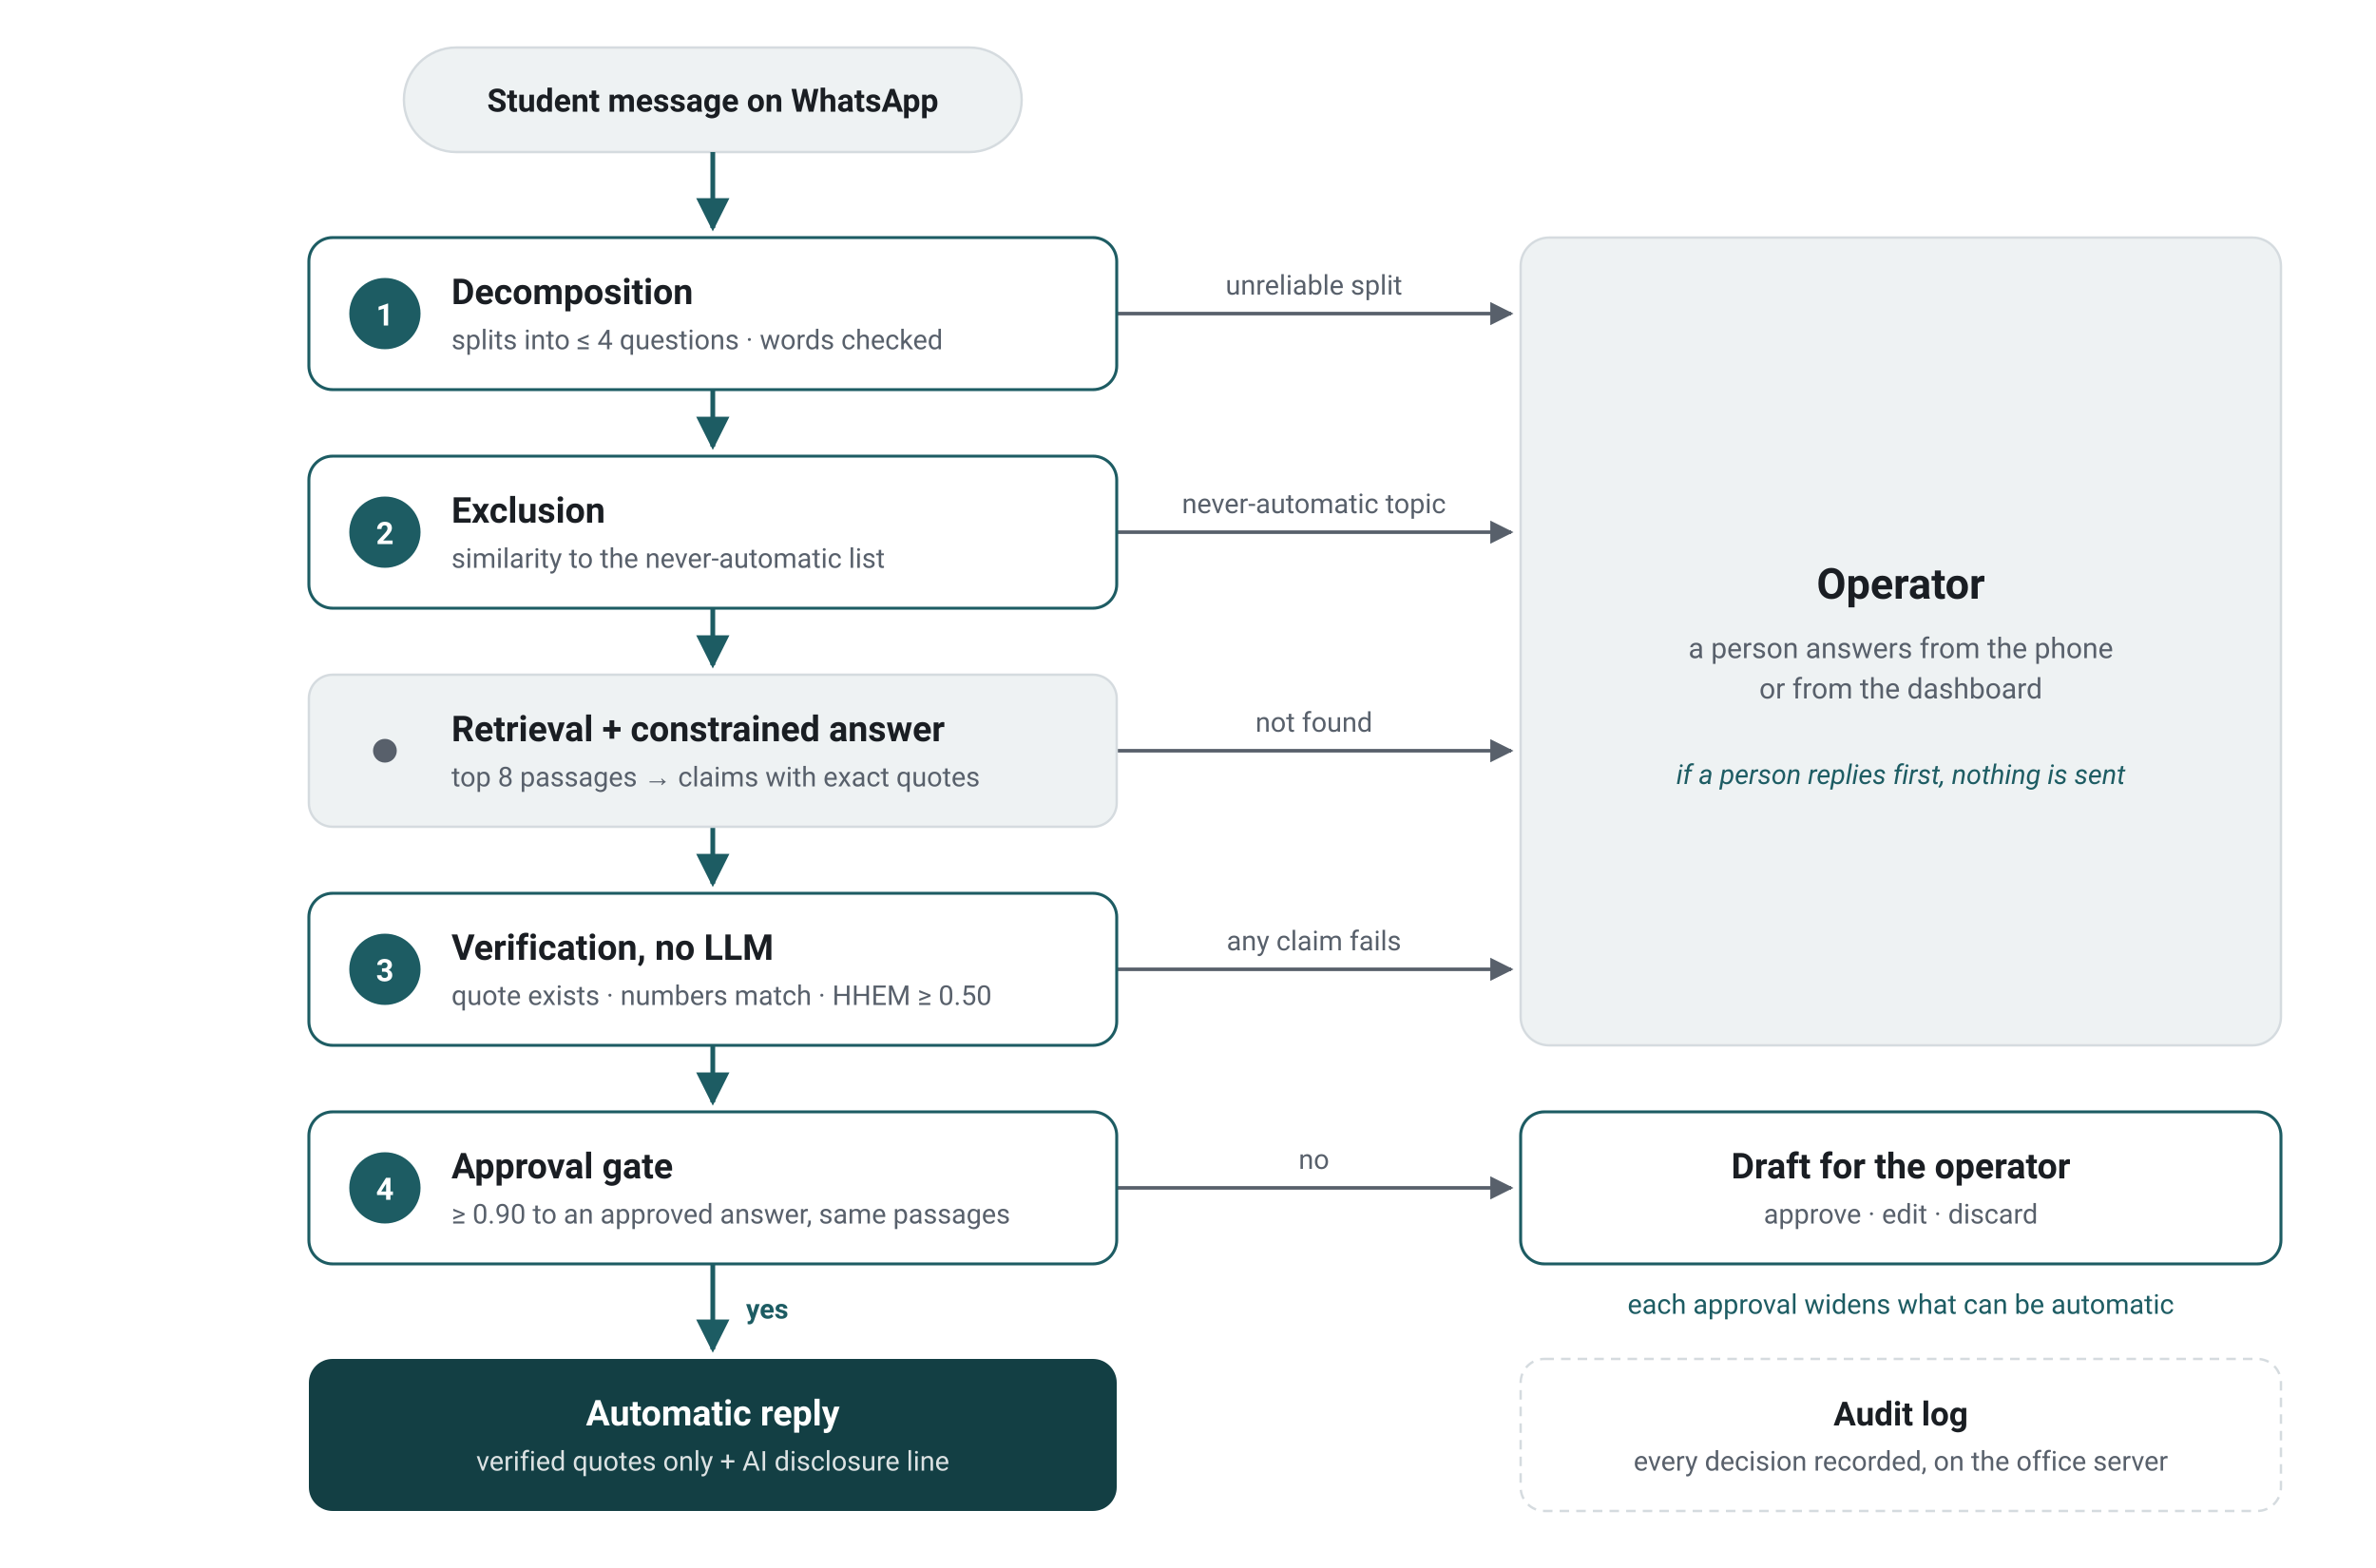
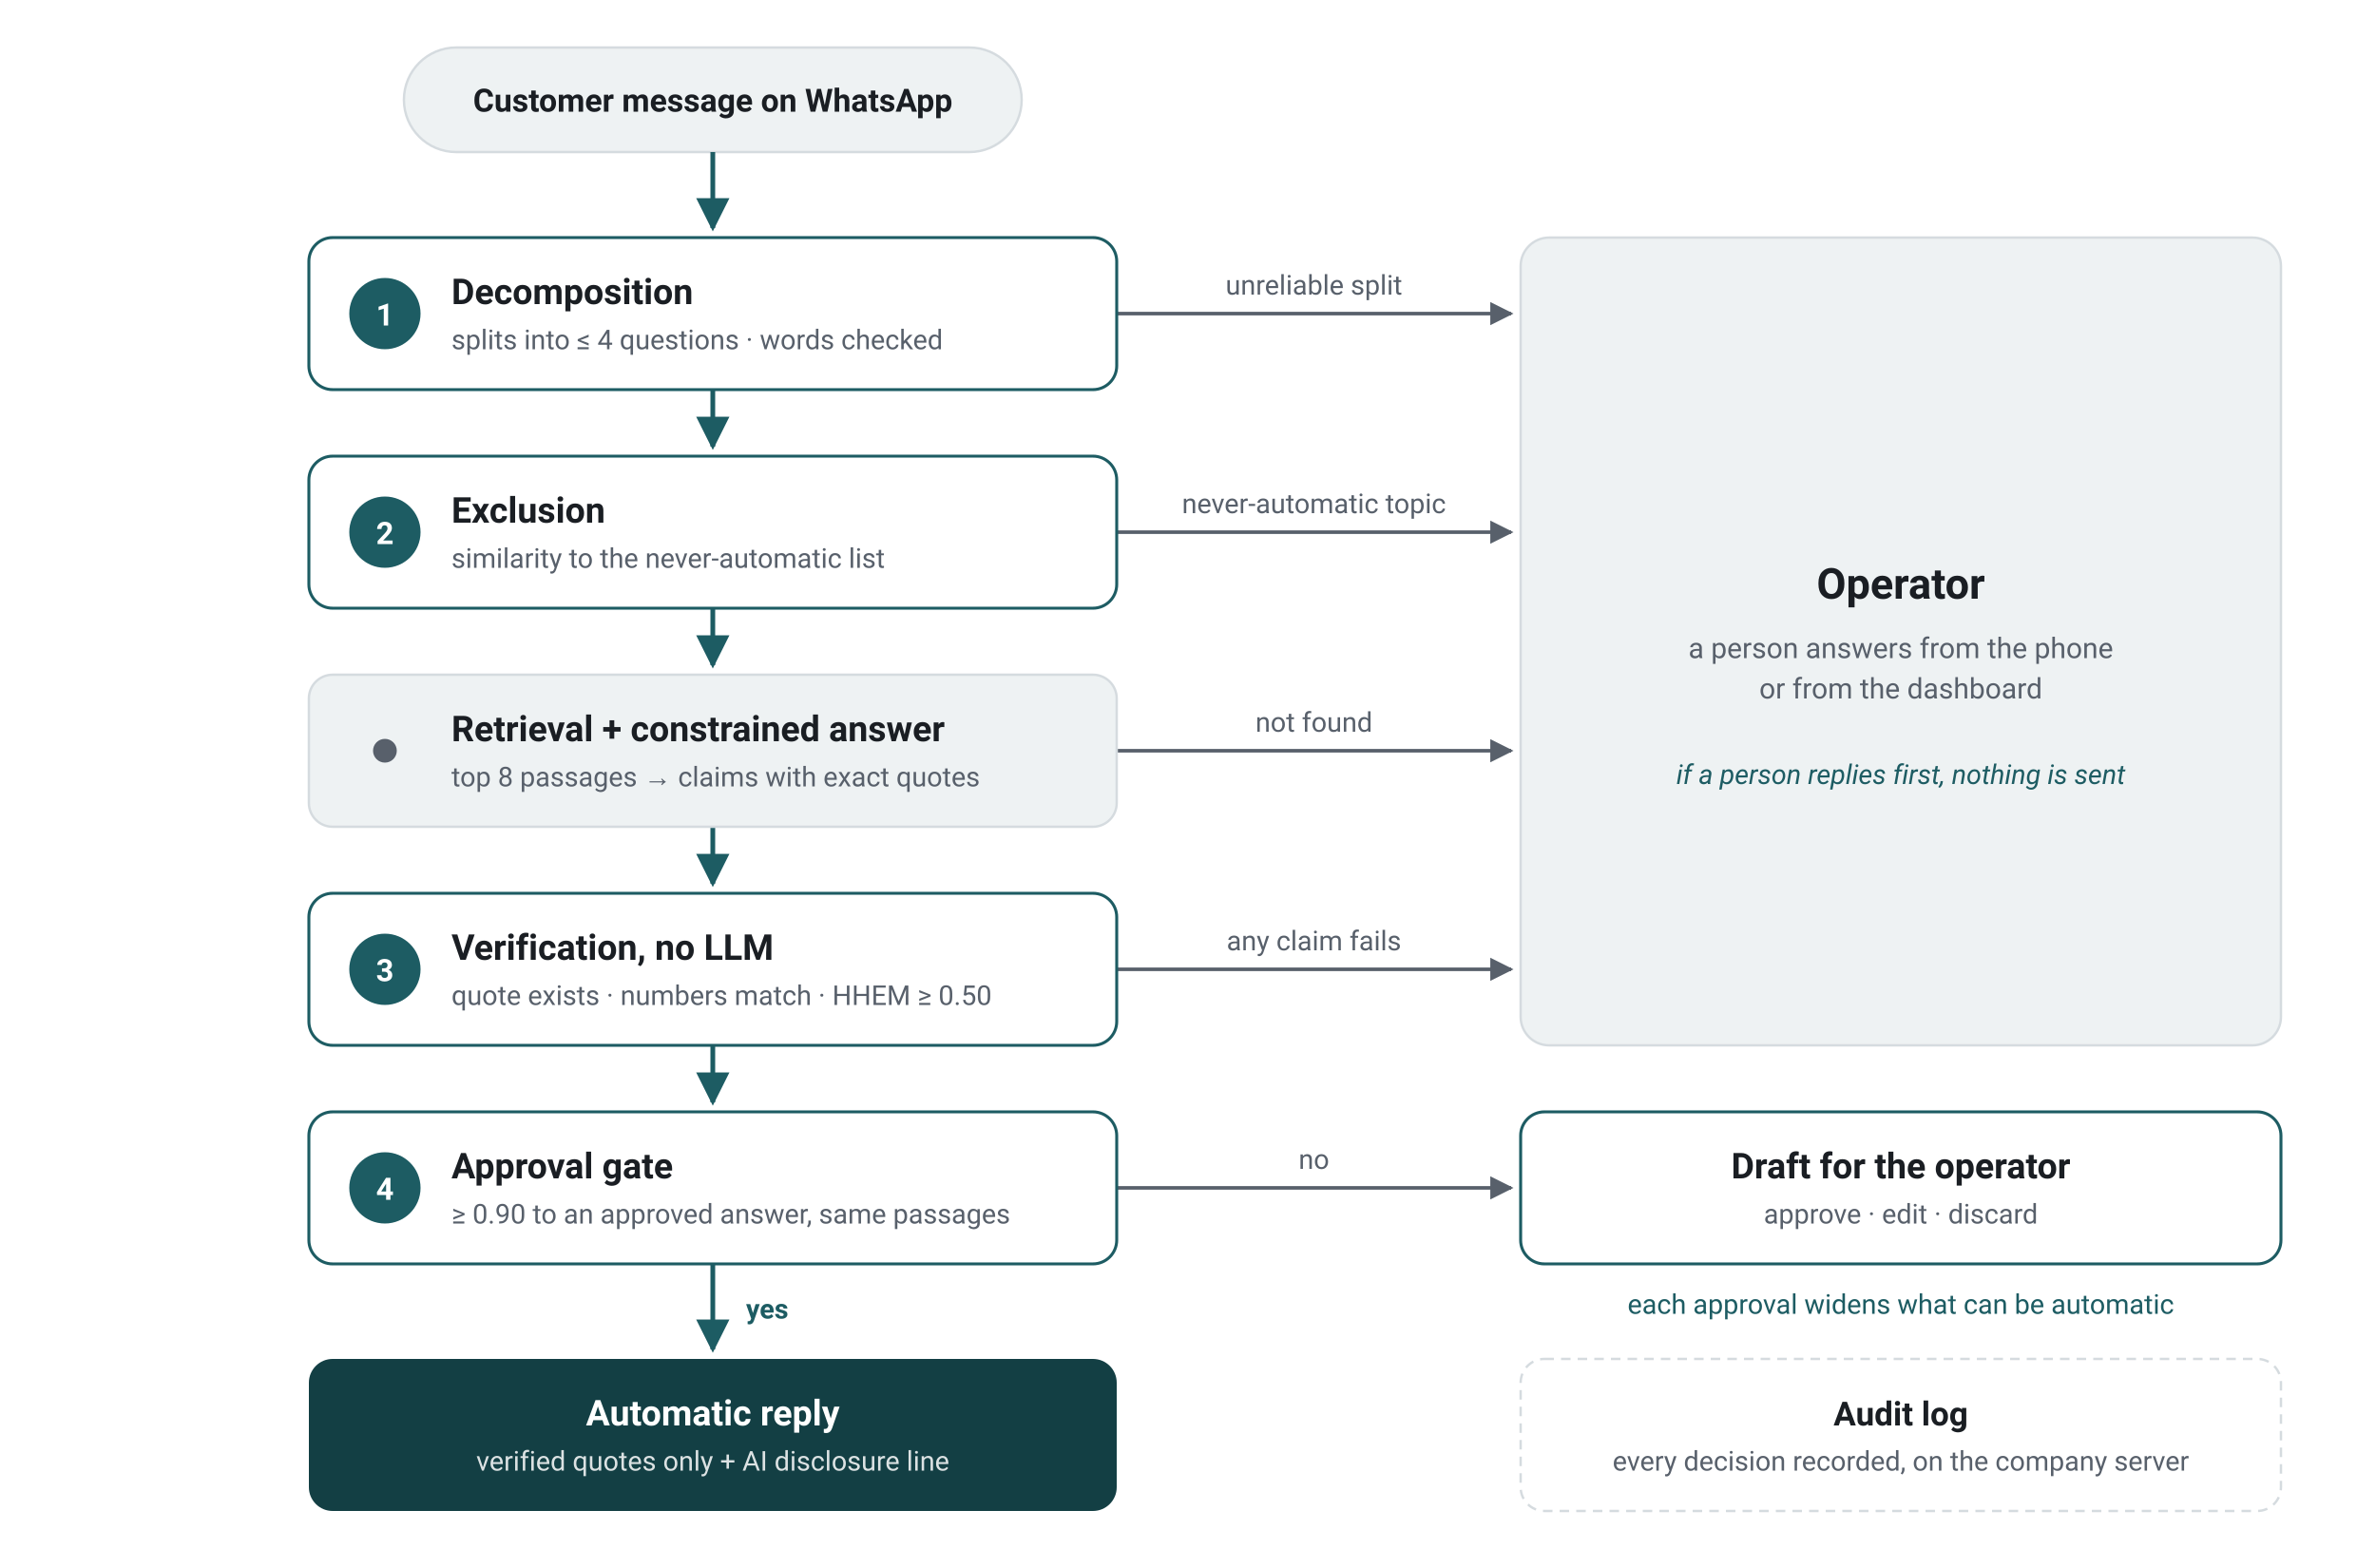
<svg xmlns="http://www.w3.org/2000/svg" viewBox="0 0 1000 660" role="img" aria-labelledby="rag-pipe-title" font-family="system-ui, -apple-system, 'Segoe UI', Roboto, Arial, sans-serif">
  <defs>
    <marker id="rag-freccia" viewBox="0 0 10 10" refX="9" refY="5" markerWidth="7" markerHeight="7" orient="auto">
      <path d="M0 0 L10 5 L0 10 z" fill="#1d5c63" />
    </marker>
    <marker id="rag-freccia-grigia" viewBox="0 0 10 10" refX="9" refY="5" markerWidth="6.5" markerHeight="6.5" orient="auto">
      <path d="M0 0 L10 5 L0 10 z" fill="#58606b" />
    </marker>
  </defs>
  <rect width="1000" height="660" fill="#ffffff" />
  <rect x="170" y="20" width="260" height="44" rx="22" fill="#eef2f3" stroke="#d5dbdf" />
-   <text x="300" y="47" text-anchor="middle" font-size="13.5" font-weight="700" fill="#1a1e23">Student message on WhatsApp</text>
+   <text x="300" y="47" text-anchor="middle" font-size="13.5" font-weight="700" fill="#1a1e23">Customer message on WhatsApp</text>
  <g stroke="#1d5c63" stroke-width="2" fill="none" marker-end="url(#rag-freccia)">
    <path d="M300 64V96" />
    <path d="M300 164V188" />
    <path d="M300 256V280" />
    <path d="M300 348V372" />
    <path d="M300 440V464" />
    <path d="M300 532V568" />
  </g>
  <g stroke="#58606b" stroke-width="1.5" fill="none" marker-end="url(#rag-freccia-grigia)">
    <path d="M470 132H636" />
    <path d="M470 224H636" />
    <path d="M470 316H636" />
    <path d="M470 408H636" />
    <path d="M470 500H636" />
  </g>
  <g font-size="11.5" fill="#58606b" text-anchor="middle">
    <text x="553" y="124">unreliable split</text>
    <text x="553" y="216">never-automatic topic</text>
    <text x="553" y="308">not found</text>
    <text x="553" y="400">any claim fails</text>
    <text x="553" y="492">no</text>
  </g>
  <text x="314" y="555" font-size="11.5" fill="#1d5c63" font-weight="700">yes</text>
  <rect x="130" y="100" width="340" height="64" rx="10" fill="#ffffff" stroke="#1d5c63" stroke-width="1.25" />
  <circle cx="162" cy="132" r="15" fill="#1d5c63" />
  <text x="162" y="137" text-anchor="middle" font-size="13" font-weight="700" fill="#ffffff">1</text>
  <text x="190" y="128" font-size="15" font-weight="700" fill="#1a1e23">Decomposition</text>
  <text x="190" y="147" font-size="11.5" fill="#58606b">splits into ≤ 4 questions · words checked</text>
  <rect x="130" y="192" width="340" height="64" rx="10" fill="#ffffff" stroke="#1d5c63" stroke-width="1.25" />
  <circle cx="162" cy="224" r="15" fill="#1d5c63" />
  <text x="162" y="229" text-anchor="middle" font-size="13" font-weight="700" fill="#ffffff">2</text>
  <text x="190" y="220" font-size="15" font-weight="700" fill="#1a1e23">Exclusion</text>
  <text x="190" y="239" font-size="11.5" fill="#58606b">similarity to the never-automatic list</text>
  <rect x="130" y="284" width="340" height="64" rx="10" fill="#eef2f3" stroke="#d5dbdf" />
  <circle cx="162" cy="316" r="5" fill="#58606b" />
  <text x="190" y="312" font-size="15" font-weight="700" fill="#1a1e23">Retrieval + constrained answer</text>
  <text x="190" y="331" font-size="11.5" fill="#58606b">top 8 passages → claims with exact quotes</text>
  <rect x="130" y="376" width="340" height="64" rx="10" fill="#ffffff" stroke="#1d5c63" stroke-width="1.25" />
  <circle cx="162" cy="408" r="15" fill="#1d5c63" />
  <text x="162" y="413" text-anchor="middle" font-size="13" font-weight="700" fill="#ffffff">3</text>
  <text x="190" y="404" font-size="15" font-weight="700" fill="#1a1e23">Verification, no LLM</text>
  <text x="190" y="423" font-size="11.5" fill="#58606b">quote exists · numbers match · HHEM ≥ 0.50</text>
  <rect x="130" y="468" width="340" height="64" rx="10" fill="#ffffff" stroke="#1d5c63" stroke-width="1.25" />
  <circle cx="162" cy="500" r="15" fill="#1d5c63" />
  <text x="162" y="505" text-anchor="middle" font-size="13" font-weight="700" fill="#ffffff">4</text>
  <text x="190" y="496" font-size="15" font-weight="700" fill="#1a1e23">Approval gate</text>
  <text x="190" y="515" font-size="11.5" fill="#58606b">≥ 0.90 to an approved answer, same passages</text>
  <rect x="640" y="100" width="320" height="340" rx="12" fill="#eef2f3" stroke="#d5dbdf" />
  <text x="800" y="252" text-anchor="middle" font-size="18" font-weight="700" fill="#1a1e23">Operator</text>
  <text x="800" y="277" text-anchor="middle" font-size="12" fill="#58606b">a person answers from the phone</text>
  <text x="800" y="294" text-anchor="middle" font-size="12" fill="#58606b">or from the dashboard</text>
  <text x="800" y="330" text-anchor="middle" font-size="11.5" font-style="italic" fill="#1d5c63">if a person replies first, nothing is sent</text>
  <rect x="640" y="468" width="320" height="64" rx="10" fill="#ffffff" stroke="#1d5c63" stroke-width="1.25" />
  <text x="800" y="496" text-anchor="middle" font-size="15" font-weight="700" fill="#1a1e23">Draft for the operator</text>
  <text x="800" y="515" text-anchor="middle" font-size="11.5" fill="#58606b">approve · edit · discard</text>
  <text x="800" y="553" text-anchor="middle" font-size="11.5" fill="#1d5c63">each approval widens what can be automatic</text>
  <rect x="130" y="572" width="340" height="64" rx="10" fill="#133f44" />
  <text x="300" y="600" text-anchor="middle" font-size="15" font-weight="700" fill="#ffffff">Automatic reply</text>
  <text x="300" y="619" text-anchor="middle" font-size="11.5" fill="#ffffff" fill-opacity="0.85">verified quotes only + AI disclosure line</text>
  <rect x="640" y="572" width="320" height="64" rx="10" fill="#ffffff" stroke="#d5dbdf" stroke-dasharray="4 3" />
  <text x="800" y="600" text-anchor="middle" font-size="14" font-weight="700" fill="#1a1e23">Audit log</text>
-   <text x="800" y="619" text-anchor="middle" font-size="11.5" fill="#58606b">every decision recorded, on the office server</text>
+   <text x="800" y="619" text-anchor="middle" font-size="11.5" fill="#58606b">every decision recorded, on the company server</text>
</svg>
